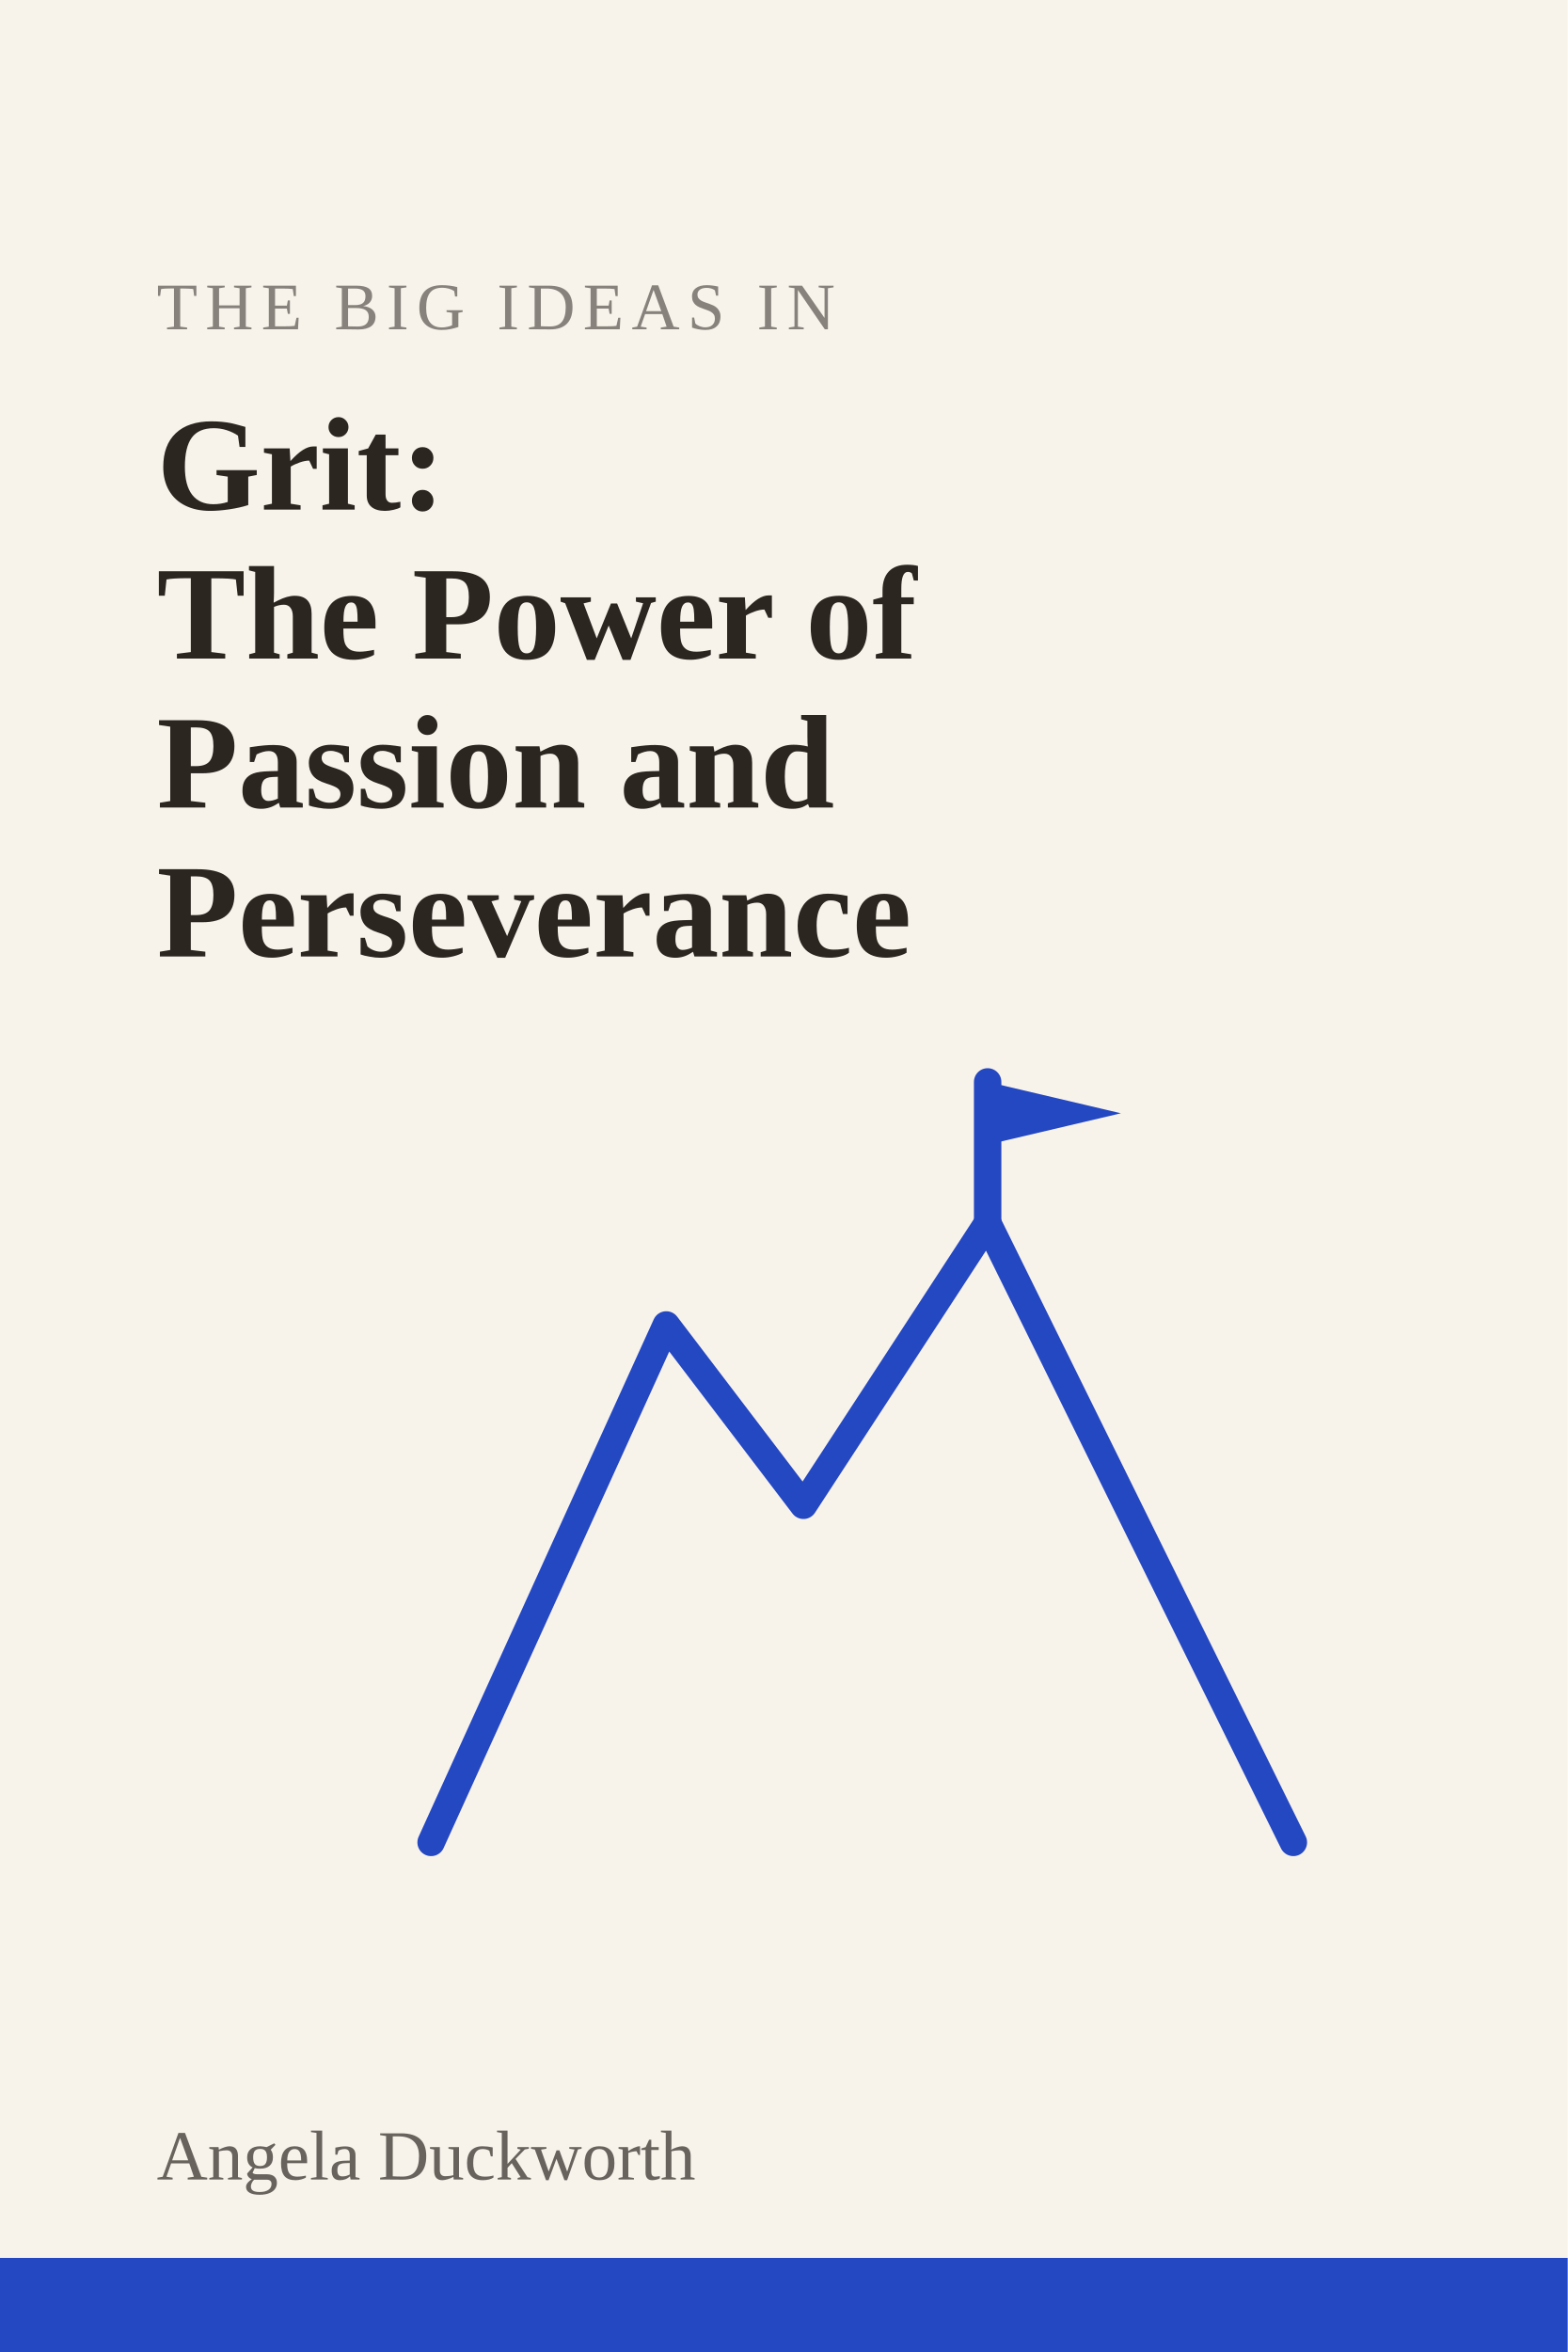
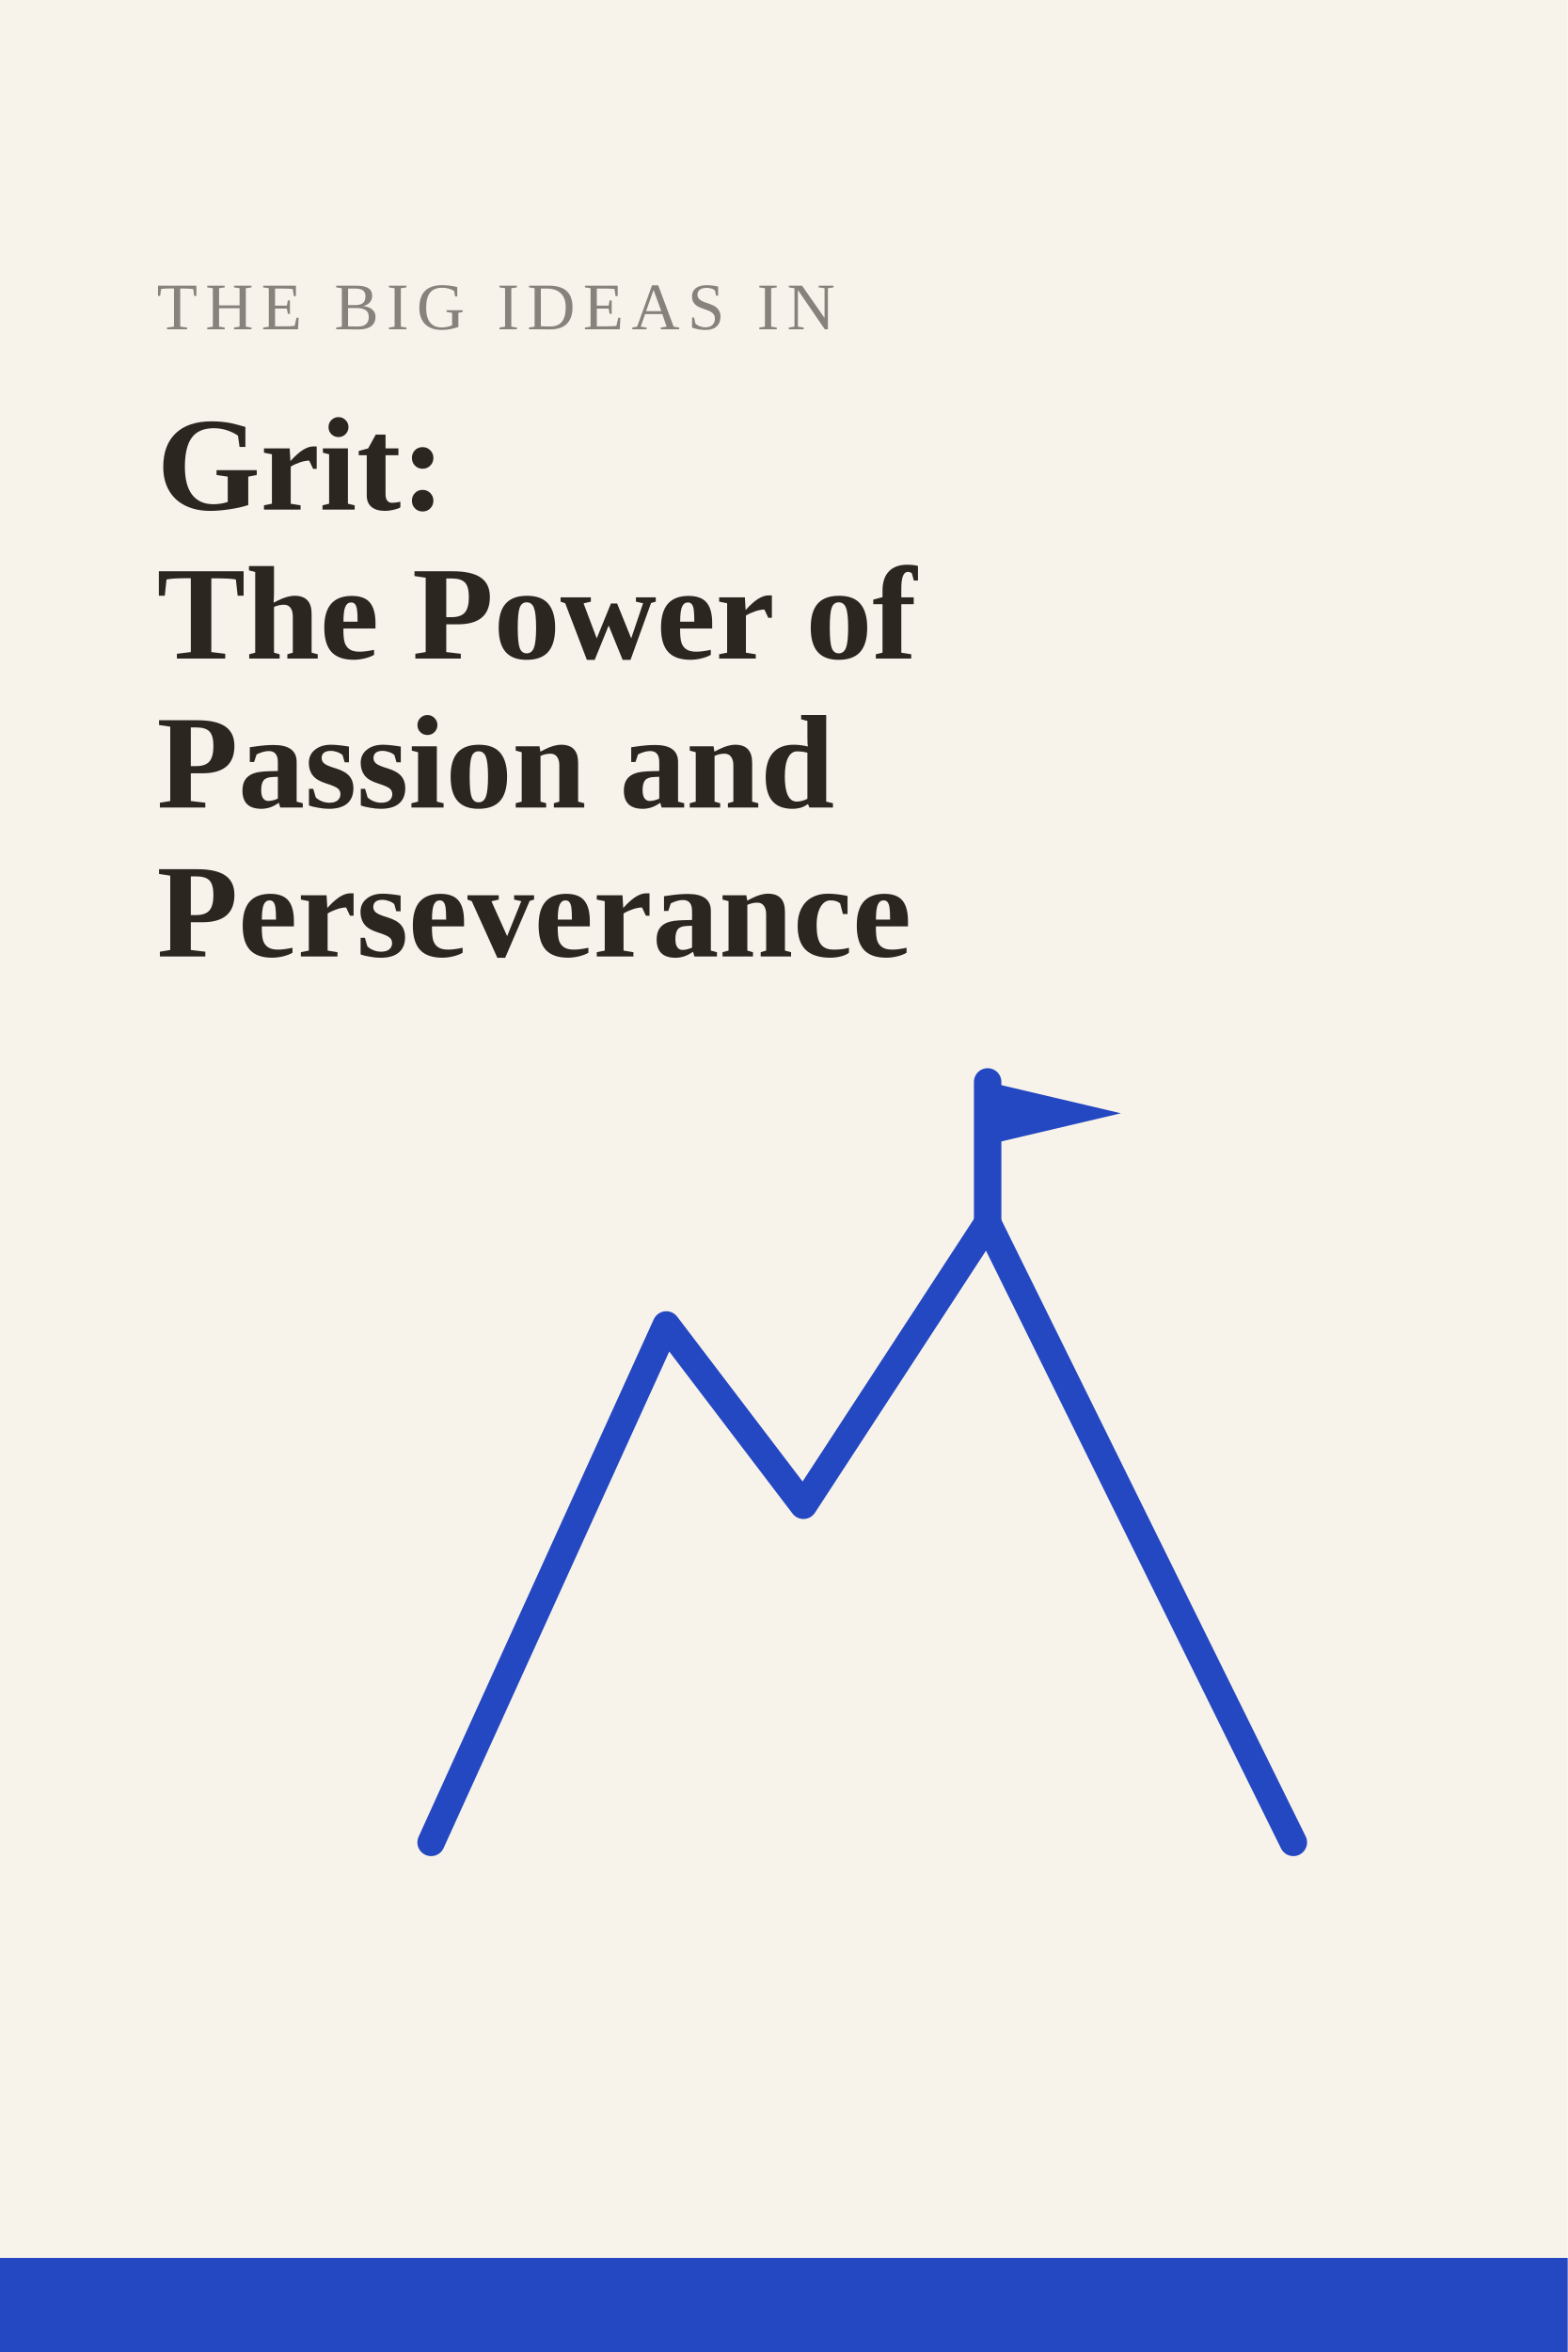
<svg xmlns="http://www.w3.org/2000/svg" viewBox="0 0 400 600" width="400" height="600">
  <rect width="400" height="600" fill="#F7F3EB" />
  <text x="40" y="84" font-family="Georgia, 'Times New Roman', serif" font-size="17" letter-spacing="2" fill="#2B2620" opacity="0.55">THE BIG IDEAS IN</text>
  <text x="40" y="130" font-family="Georgia, 'Times New Roman', serif" font-size="34" font-weight="600" fill="#2B2620">Grit:</text>
  <text x="40" y="168" font-family="Georgia, 'Times New Roman', serif" font-size="34" font-weight="600" fill="#2B2620">The Power of</text>
  <text x="40" y="206" font-family="Georgia, 'Times New Roman', serif" font-size="34" font-weight="600" fill="#2B2620">Passion and</text>
  <text x="40" y="244" font-family="Georgia, 'Times New Roman', serif" font-size="34" font-weight="600" fill="#2B2620">Perseverance</text>
  <polyline points="110,470 170,338 205,384 252,312 330,470" fill="none" stroke="#2447C2" stroke-width="7" stroke-linecap="round" stroke-linejoin="round" />
  <line x1="252" y1="312" x2="252" y2="276" stroke="#2447C2" stroke-width="7" stroke-linecap="round" />
  <polygon points="252,276 286,284 252,292" fill="#2447C2" />
-   <text x="40" y="556" font-family="Georgia, 'Times New Roman', serif" font-size="18" fill="#2B2620" opacity="0.7">Angela Duckworth</text>
  <rect x="0" y="576" width="400" height="24" fill="#2447C2" />
</svg>
